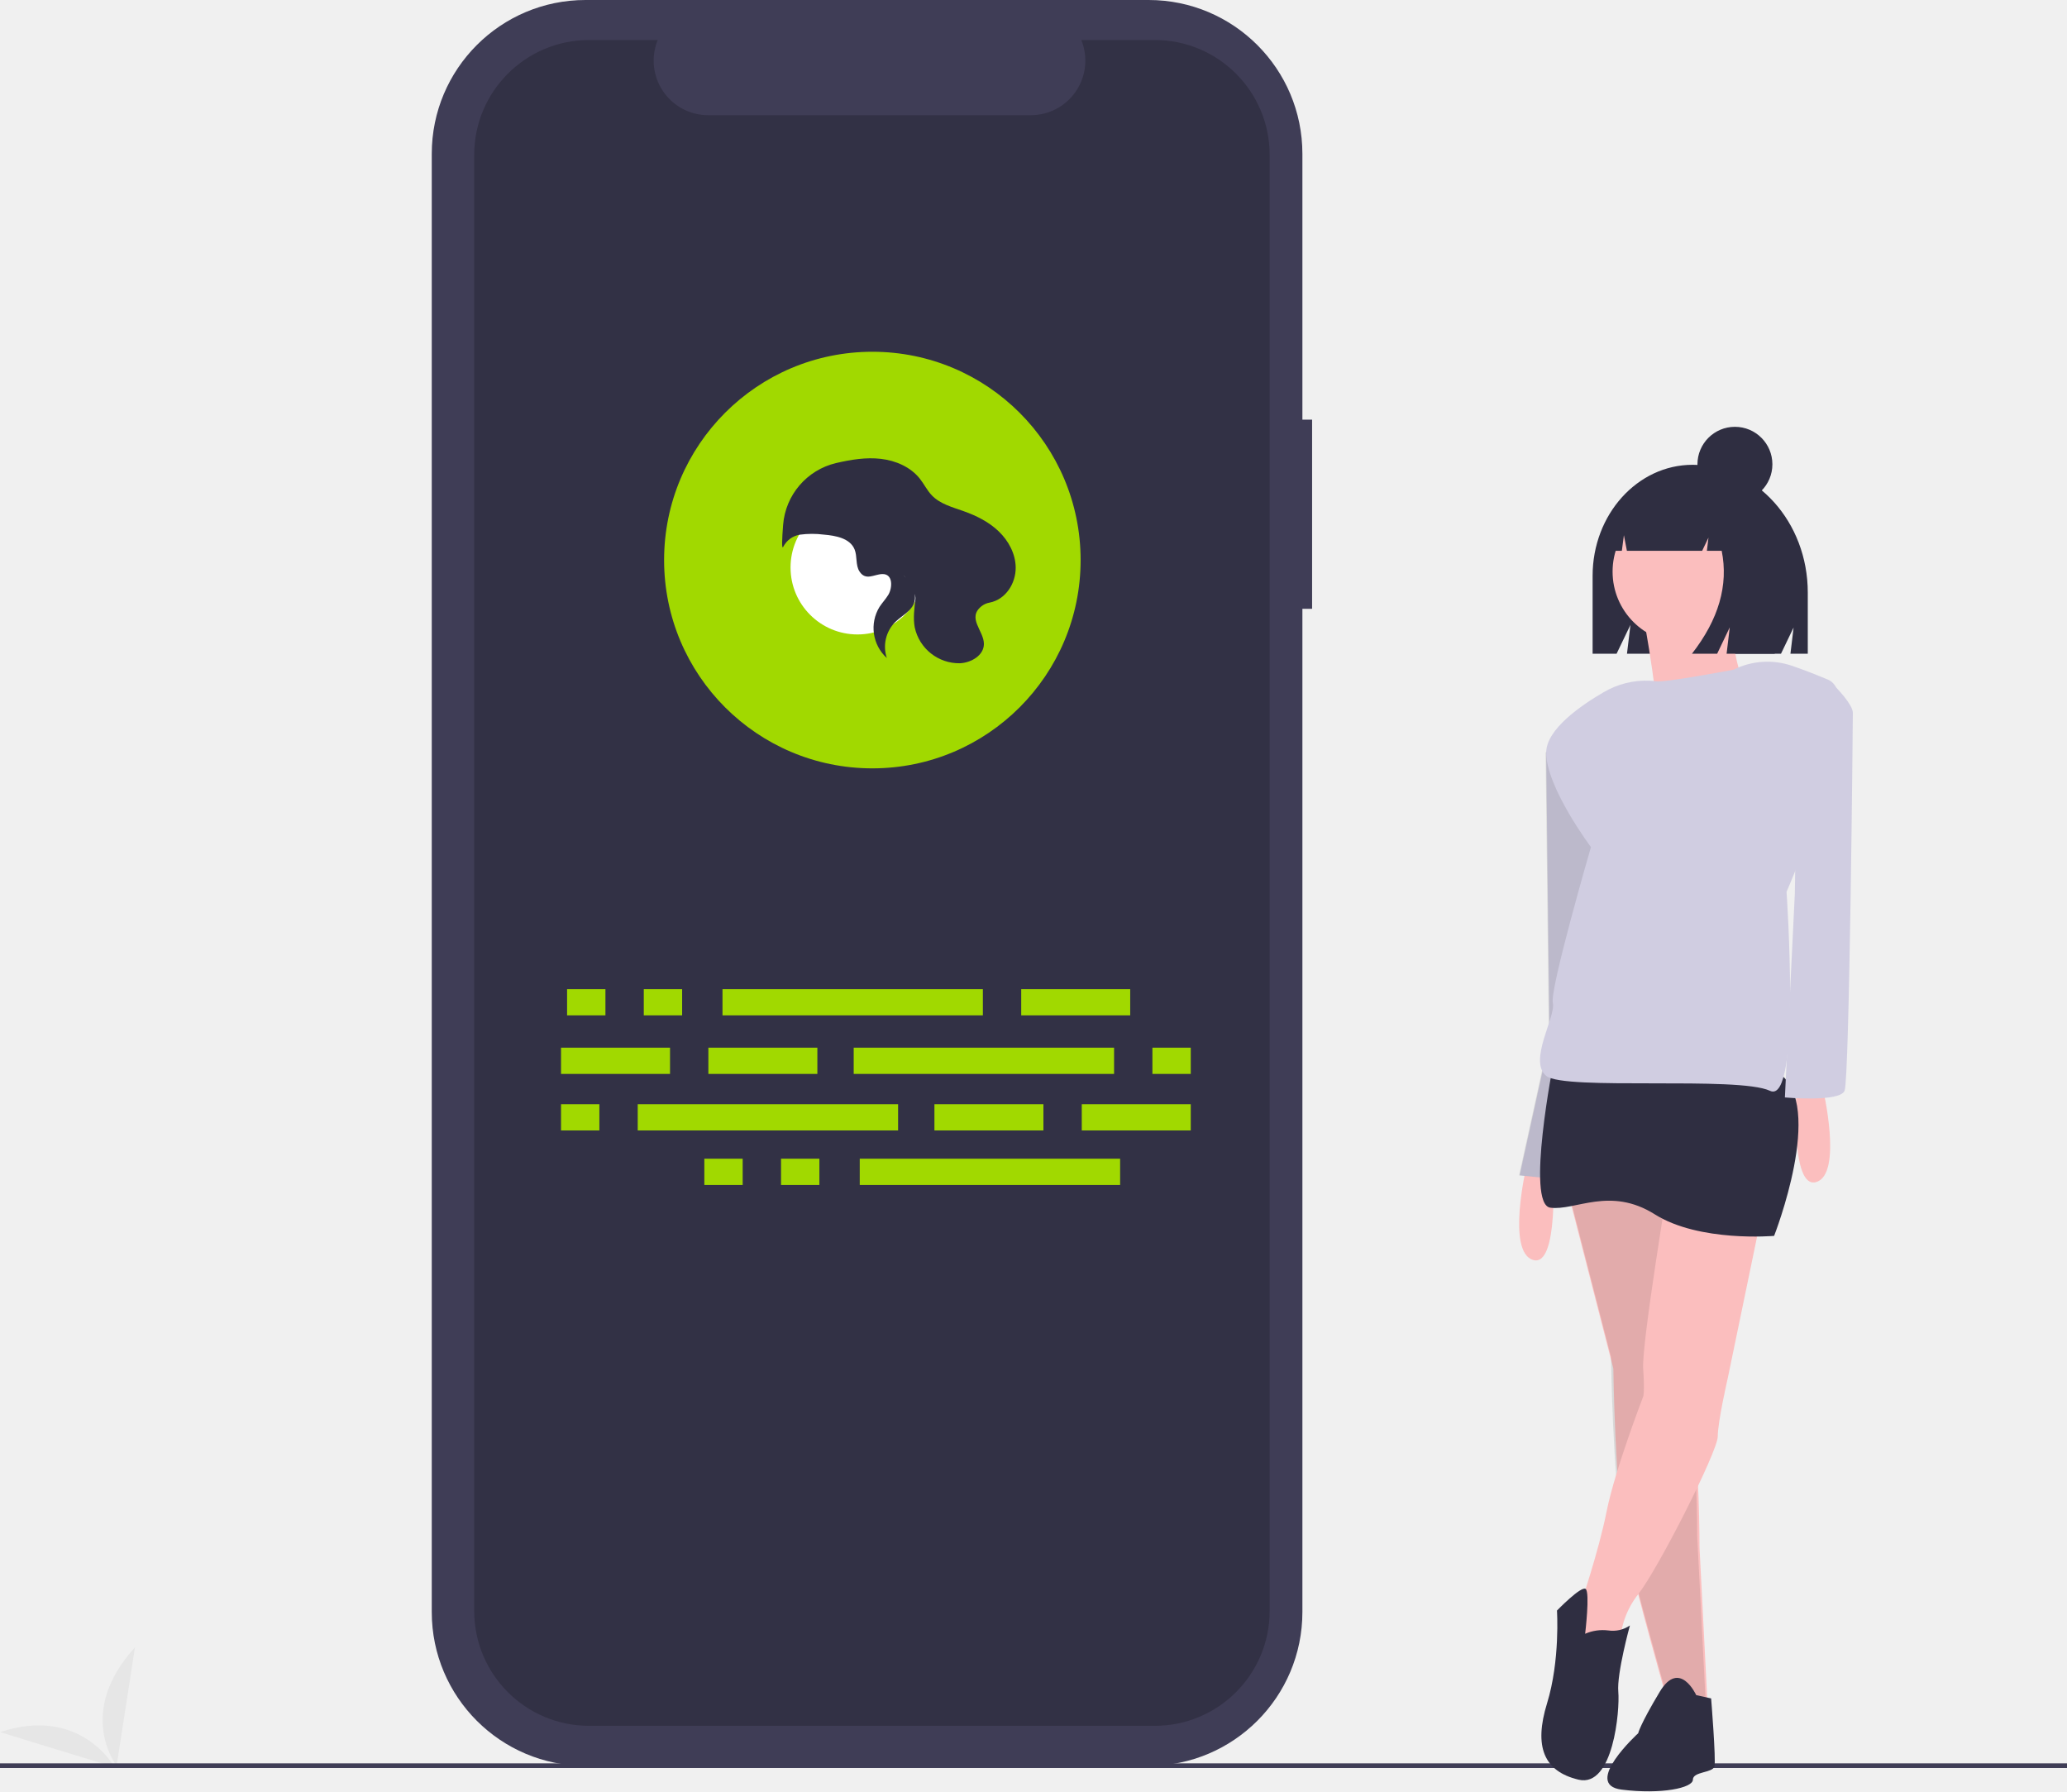
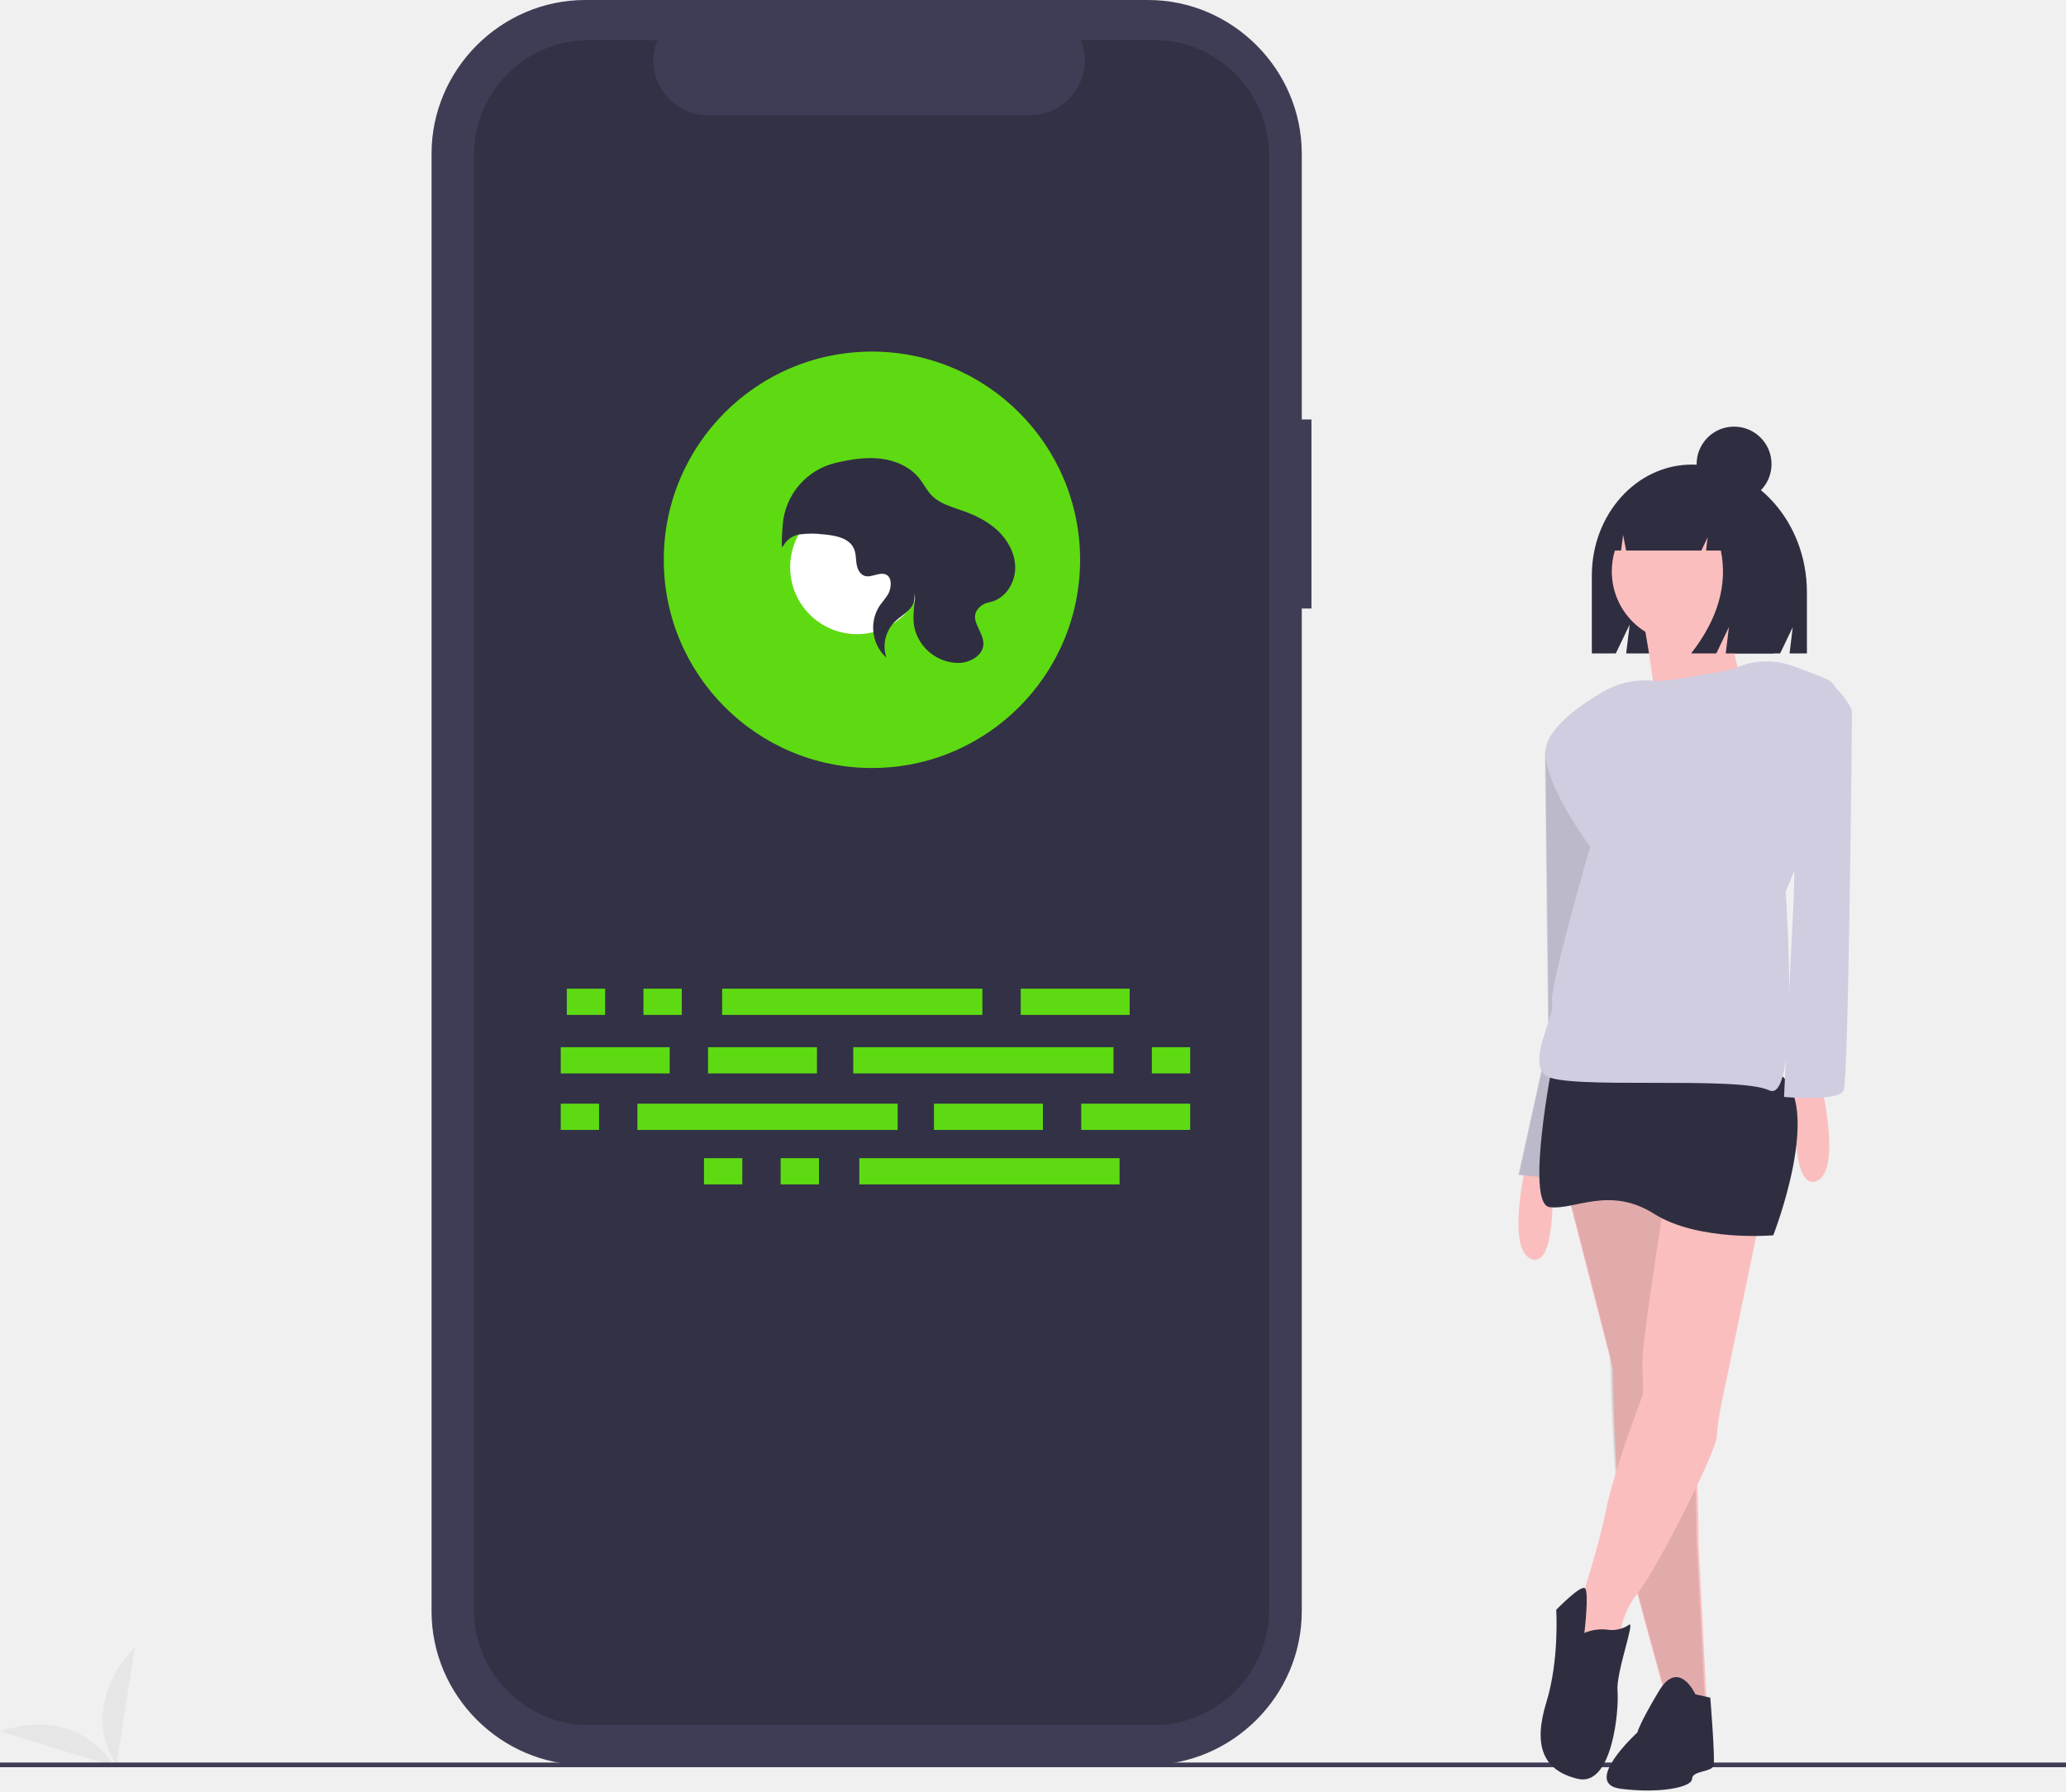
- <svg xmlns="http://www.w3.org/2000/svg" id="b445ccda-90ce-4f31-a390-0b1031309e06" data-name="Layer 1" width="888" height="769.428" viewBox="0 0 888 769.428">
-   <path d="M205.231,824.372S190.829,797.789,156,809.284Z" transform="translate(-156 -65.28579)" fill="#e6e6e6" />
-   <path d="M206.099,823.722s-17.811-22.639,7.896-50.882Z" transform="translate(-156 -65.28579)" fill="#e6e6e6" />
-   <rect y="757.412" width="888" height="2" fill="#3f3d56" />
-   <path d="M829.872,578.328l19.227,74.772s.712,52.697,4.985,73.348,18.515,70.5,18.515,70.5l17.091,2.848-3.561-69.787s0-42.015-3.561-51.272-10.682-103.969-10.682-103.969Z" transform="translate(-156 -65.28579)" fill="#fbbebe" />
-   <path d="M828.872,573.328l19.227,74.772s.712,52.697,4.985,73.348,18.515,70.5,18.515,70.5l17.091,2.848-3.561-69.787s0-42.015-3.561-51.272-10.682-103.969-10.682-103.969Z" transform="translate(-156 -65.28579)" opacity="0.1" />
-   <path d="M883.179,264.928h-0c-23.737,0-42.98,21.355-42.98,47.698v33.469h10.293l5.959-12.4-1.49,12.4h66.162l5.418-11.273-1.354,11.273H932.637v-26.279C932.637,289.503,910.494,264.928,883.179,264.928Z" transform="translate(-156 -65.28579)" fill="#2f2e41" />
-   <path d="M811.713,566.578s-8.545,36.318,2.848,39.879,8.545-39.879,8.545-39.879Z" transform="translate(-156 -65.28579)" fill="#fbbebe" />
-   <polygon points="669.955 316.854 664.258 323.263 665.683 446.46 652.864 504.853 681.349 507.702 695.591 390.202 691.319 330.384 669.955 316.854" fill="#d0cde1" />
-   <polygon points="669.697 316.854 664 323.263 665.424 446.46 652.606 504.853 681.091 507.702 695.333 390.202 691.06 330.384 669.697 316.854" opacity="0.1" />
-   <circle cx="723.376" cy="245.535" r="30.597" fill="#fbbebe" />
-   <path d="M861.834,329.18s8.975,46.508,4.896,51.403,43.244-8.975,43.244-8.975-15.503-31.821-7.343-49.771Z" transform="translate(-156 -65.28579)" fill="#fbbebe" />
-   <path d="M939.182,533.109s8.545,36.318-2.848,39.879-8.545-39.879-8.545-39.879Z" transform="translate(-156 -65.28579)" fill="#fbbebe" />
-   <path d="M873.311,569.783s-12.106,72.636-11.394,83.318,0,12.106,0,12.106-12.106,31.333-15.667,49.136-11.394,40.591-11.394,40.591-9.258,20.651-1.424,20.651,18.515-2.848,18.515-2.848a36.367,36.367,0,0,1,7.833-22.671c8.545-10.798,34.182-61.359,34.182-67.768s4.273-24.924,4.273-24.924l16.379-79.045Z" transform="translate(-156 -65.28579)" fill="#fbbebe" />
-   <path d="M823.463,521.359s-12.106,61.242-1.424,62.666,25.636-9.258,44.863,2.848,51.272,9.258,51.272,9.258,22.076-56.257,2.136-69.787S823.463,521.359,823.463,521.359Z" transform="translate(-156 -65.28579)" fill="#2f2e41" />
-   <path d="M836.993,767.039a18.969,18.969,0,0,1,9.97-1.424,13.005,13.005,0,0,0,9.258-2.136s-5.697,20.651-4.985,28.485-2.136,41.303-17.091,37.742-19.227-14.242-13.53-32.757,4.273-39.879,4.273-39.879,10.393-10.735,12.318-9.284S836.993,767.039,836.993,767.039Z" transform="translate(-156 -65.28579)" fill="#2f2e41" />
-   <path d="M884.705,793.388s-7.121-15.667-15.667-1.424-9.258,17.803-9.258,17.803-24.212,22.076-7.121,24.212,30.621-.712,30.621-4.273,8.545-2.848,9.258-5.697-1.424-29.197-1.424-29.197Z" transform="translate(-156 -65.28579)" fill="#2f2e41" />
-   <path d="M900.728,352.943h0s-29.909,5.697-33.469,4.985a17.675,17.675,0,0,0-2.427-.257A35.988,35.988,0,0,0,844.953,362.6c-9.917,5.76-24.695,16.012-24.695,25.949,0,14.954,19.227,40.591,19.227,40.591s-17.803,61.242-16.379,66.939-10.682,24.924-2.848,31.333,82.606,0,96.136,6.409,7.121-85.454,7.121-85.454,36.318-83.318,17.803-91.151c-5.991-2.535-11.162-4.473-15.416-5.935A32.589,32.589,0,0,0,900.728,352.943Z" transform="translate(-156 -65.28579)" fill="#d0cde1" />
-   <path d="M928.5,357.928l16.34,2.7S952,367.898,952,371.458s-1.424,157.378-3.561,162.363-25.636,2.848-25.636,2.848l4.273-87.59Z" transform="translate(-156 -65.28579)" fill="#d0cde1" />
-   <path d="M895.397,278.068a22.541,22.541,0,0,0-17.785-9.076H876.768c-16.269,0-29.458,14.722-29.458,32.882v0h5.451l.88-6.701,1.291,6.701h32.332l2.709-5.669-.677,5.669h6.361q4.452,22.111-12.794,44.221H893.698l5.418-11.339-1.354,11.339h20.655l4.063-26.079C922.479,300.485,911.131,283.923,895.397,278.068Z" transform="translate(-156 -65.28579)" fill="#2f2e41" />
-   <circle cx="745.336" cy="199.43" r="16.098" fill="#2f2e41" />
-   <path d="M719.687,245.529h-4.167V131.362A66.077,66.077,0,0,0,649.443,65.286H407.565a66.077,66.077,0,0,0-66.077,66.077V757.69a66.077,66.077,0,0,0,66.077,66.077H649.443a66.077,66.077,0,0,0,66.077-66.077V326.795h4.167Z" transform="translate(-156 -65.28579)" fill="#3f3d56" />
-   <path d="M652.109,82.477h-31.573a23.444,23.444,0,0,1-21.706,32.298H460.262a23.444,23.444,0,0,1-21.706-32.298H409.067a49.345,49.345,0,0,0-49.345,49.345V757.231a49.345,49.345,0,0,0,49.345,49.345H652.109a49.345,49.345,0,0,0,49.345-49.345V131.822A49.345,49.345,0,0,0,652.109,82.477Z" transform="translate(-156 -65.28579)" opacity="0.2" />
-   <rect x="594.724" y="490.149" width="46.824" height="11.273" transform="translate(1080.272 926.2838) rotate(-180)" fill="#a1d900" />
-   <rect x="432.573" y="490.149" width="16.475" height="11.273" transform="translate(725.6215 926.2838) rotate(-180)" fill="#a1d900" />
-   <rect x="399.623" y="490.149" width="16.475" height="11.273" transform="translate(659.7207 926.2838) rotate(-180)" fill="#a1d900" />
-   <rect x="466.391" y="490.149" width="111.858" height="11.273" transform="translate(888.6395 926.2838) rotate(-180)" fill="#a1d900" />
-   <rect x="491.537" y="562.986" width="16.475" height="11.273" transform="translate(843.5495 1071.959) rotate(-180)" fill="#a1d900" />
-   <rect x="458.587" y="562.986" width="16.475" height="11.273" transform="translate(777.6486 1071.959) rotate(-180)" fill="#a1d900" />
-   <rect x="525.355" y="562.986" width="111.858" height="11.273" transform="translate(1006.567 1071.959) rotate(-180)" fill="#a1d900" />
-   <rect x="460.321" y="515.295" width="46.824" height="11.273" transform="translate(811.4661 976.5766) rotate(-180)" fill="#a1d900" />
-   <rect x="397.021" y="515.295" width="46.824" height="11.273" transform="translate(684.867 976.5766) rotate(-180)" fill="#a1d900" />
-   <rect x="651.087" y="515.295" width="16.475" height="11.273" transform="translate(1162.649 976.5766) rotate(-180)" fill="#a1d900" />
-   <rect x="522.753" y="515.295" width="111.858" height="11.273" transform="translate(1001.365 976.5766) rotate(-180)" fill="#a1d900" />
-   <rect x="401.438" y="474.288" width="46.824" height="11.273" fill="#a1d900" />
-   <rect x="464.738" y="474.288" width="46.824" height="11.273" fill="#a1d900" />
-   <rect x="241.021" y="474.288" width="16.475" height="11.273" fill="#a1d900" />
-   <rect x="273.972" y="474.288" width="111.858" height="11.273" fill="#a1d900" />
-   <circle cx="374.773" cy="240.562" r="89.47" fill="#a1d900" />
-   <circle cx="368.383" cy="243.757" r="28.758" fill="#fff" />
-   <path d="M525.257,310.765c-1.789-2.754-.885-6.499-2.14-9.534-1.971-4.766-8.095-5.883-13.234-6.318a39.445,39.445,0,0,0-10.254.027,9.841,9.841,0,0,0-7.111,5.156c-.76,1.525-.568-3.253-.081-9.386a29.646,29.646,0,0,1,22.736-26.522q.109-.026.216-.05c6.257-1.443,12.709-2.506,19.086-1.756s12.734,3.502,16.714,8.541c1.819,2.303,3.105,5.019,5.136,7.138,3.568,3.723,8.857,5.078,13.715,6.805,5.495,1.954,10.836,4.634,15.039,8.677s7.182,9.583,7.27,15.414c.103,6.802-4.224,13.821-11.196,15.162a7.827,7.827,0,0,0-3.343,1.443c-6.657,5.162.937,10.565.884,16.376-.044,4.849-5.442,8.009-10.285,8.235A19.516,19.516,0,0,1,548.971,334.731c-.73-3.979-.166-8.066.309-12.084.544-4.599-9.36-15.428-2.818-7.491a11.383,11.383,0,0,1,2.501,5.267c1.089,6.341-4.682,8.474-8.32,11.988a15.078,15.078,0,0,0-3.65,15.52,17.383,17.383,0,0,1-3.159-21.952c1.172-1.798,2.682-3.362,3.794-5.197,1.735-2.865,2.213-9.095-2.642-8.924C531.52,311.98,527.92,314.865,525.257,310.765Z" transform="translate(-156 -65.28579)" fill="#2f2e41" />
+ <svg xmlns="http://www.w3.org/2000/svg" width="100%" height="100%" viewBox="0 0 888 770" version="1.1" xml:space="preserve" style="fill-rule:evenodd;clip-rule:evenodd;stroke-linejoin:round;stroke-miterlimit:2;">
+   <g transform="matrix(1,0,0,1,-156,-65.2858)">
+     <path d="M205.231,824.372C205.231,824.372 190.829,797.789 156,809.284L205.231,824.372Z" style="fill:rgb(230,230,230);fill-rule:nonzero;" />
+   </g>
+   <g transform="matrix(1,0,0,1,-156,-65.2858)">
+     <path d="M206.099,823.722C206.099,823.722 188.289,801.083 213.996,772.84L206.099,823.722Z" style="fill:rgb(230,230,230);fill-rule:nonzero;" />
+   </g>
+   <rect x="0" y="757.412" width="888" height="2" style="fill:rgb(63,61,86);" />
+   <g transform="matrix(1,0,0,1,-156,-65.2858)">
+     <path d="M829.872,578.328L849.099,653.101C849.099,653.101 849.811,705.797 854.084,726.449C858.357,747.1 872.599,796.948 872.599,796.948L889.69,799.797L886.129,730.009C886.129,730.009 886.129,687.994 882.569,678.737C879.008,669.479 871.887,574.768 871.887,574.768L829.872,578.328Z" style="fill:rgb(251,190,190);fill-rule:nonzero;" />
+   </g>
+   <g transform="matrix(1,0,0,1,-156,-65.2858)">
+     <path d="M828.872,573.328L848.099,648.101C848.099,648.101 848.811,700.797 853.084,721.449C857.357,742.1 871.599,791.948 871.599,791.948L888.69,794.797L885.129,725.009C885.129,725.009 885.129,682.994 881.569,673.737C878.008,664.479 870.887,569.768 870.887,569.768L828.872,573.328Z" style="fill-opacity:0.1;fill-rule:nonzero;" />
+   </g>
+   <g transform="matrix(1,0,0,1,-156,-65.2858)">
+     <path d="M883.179,264.928L883.179,264.928C859.442,264.928 840.199,286.284 840.199,312.626L840.199,346.095L850.493,346.095L856.452,333.695L854.962,346.095L921.125,346.095L926.542,334.822L925.188,346.095L932.637,346.095L932.637,319.816C932.637,289.503 910.494,264.928 883.179,264.928Z" style="fill:rgb(47,46,65);fill-rule:nonzero;" />
+   </g>
+   <g transform="matrix(1,0,0,1,-156,-65.2858)">
+     <path d="M811.713,566.578C811.713,566.578 803.168,602.896 814.561,606.457C825.955,610.017 823.107,566.578 823.107,566.578L811.713,566.578Z" style="fill:rgb(251,190,190);fill-rule:nonzero;" />
+   </g>
+   <path d="M669.955,316.854L664.258,323.263L665.683,446.46L652.864,504.853L681.349,507.702L695.591,390.202L691.319,330.384L669.955,316.854Z" style="fill:rgb(208,205,225);fill-rule:nonzero;" />
+   <path d="M669.697,316.854L664,323.263L665.424,446.46L652.606,504.853L681.091,507.702L695.333,390.202L691.06,330.384L669.697,316.854Z" style="fill-opacity:0.1;fill-rule:nonzero;" />
+   <circle cx="723.376" cy="245.535" r="30.597" style="fill:rgb(251,190,190);" />
+   <g transform="matrix(1,0,0,1,-156,-65.2858)">
+     <path d="M861.834,329.18C861.834,329.18 870.809,375.687 866.729,380.583C862.65,385.478 909.973,371.608 909.973,371.608C909.973,371.608 894.471,339.787 902.63,321.836L861.834,329.18Z" style="fill:rgb(251,190,190);fill-rule:nonzero;" />
+   </g>
+   <g transform="matrix(1,0,0,1,-156,-65.2858)">
+     <path d="M939.182,533.109C939.182,533.109 947.727,569.427 936.333,572.987C924.94,576.548 927.788,533.109 927.788,533.109L939.182,533.109Z" style="fill:rgb(251,190,190);fill-rule:nonzero;" />
+   </g>
+   <g transform="matrix(1,0,0,1,-156,-65.2858)">
+     <path d="M873.311,569.783C873.311,569.783 861.205,642.419 861.917,653.101C862.629,663.782 861.917,665.207 861.917,665.207C861.917,665.207 849.811,696.54 846.251,714.343C842.69,732.146 834.857,754.933 834.857,754.933C834.857,754.933 825.599,775.585 833.433,775.585C841.266,775.585 851.948,772.736 851.948,772.736C851.92,764.512 854.682,756.517 859.781,750.065C868.326,739.267 893.962,688.706 893.962,682.297C893.962,675.888 898.235,657.373 898.235,657.373L914.614,578.328L873.311,569.783Z" style="fill:rgb(251,190,190);fill-rule:nonzero;" />
+   </g>
+   <g transform="matrix(1,0,0,1,-156,-65.2858)">
+     <path d="M823.463,521.359C823.463,521.359 811.357,582.601 822.039,584.025C832.72,585.449 847.675,574.768 866.902,586.874C886.129,598.98 918.174,596.131 918.174,596.131C918.174,596.131 940.25,539.874 920.311,526.344C900.372,512.814 823.463,521.359 823.463,521.359Z" style="fill:rgb(47,46,65);fill-rule:nonzero;" />
+   </g>
+   <g transform="matrix(1,0,0,1,-156,-65.2858)">
+     <path d="M836.993,767.039C840.127,765.675 843.572,765.183 846.963,765.615C850.207,766.096 853.515,765.332 856.22,763.479C858.925,761.625 850.523,784.13 851.235,791.963C851.948,799.797 849.099,833.266 834.145,829.706C819.19,826.145 814.917,815.463 820.614,796.948C826.311,778.433 824.887,757.07 824.887,757.07C824.887,757.07 835.28,746.335 837.205,747.786C839.129,749.236 836.993,767.039 836.993,767.039Z" style="fill:rgb(47,46,65);fill-rule:nonzero;" />
+   </g>
+   <g transform="matrix(1,0,0,1,-156,-65.2858)">
+     <path d="M884.705,793.388C884.705,793.388 877.584,777.721 869.038,791.963C860.493,806.206 859.781,809.766 859.781,809.766C859.781,809.766 835.569,831.842 852.66,833.978C869.75,836.115 883.281,833.266 883.281,829.706C883.281,826.145 891.826,826.857 892.538,824.009C893.25,821.16 891.114,794.812 891.114,794.812L884.705,793.388Z" style="fill:rgb(47,46,65);fill-rule:nonzero;" />
+   </g>
+   <g transform="matrix(1,0,0,1,-156,-65.2858)">
+     <path d="M900.728,352.943C900.728,352.943 870.819,358.64 867.258,357.928C866.456,357.786 865.645,357.7 864.831,357.671C857.868,357.354 850.961,359.067 844.953,362.6C835.037,368.36 820.258,378.612 820.258,388.549C820.258,403.504 839.486,429.14 839.486,429.14C839.486,429.14 821.683,490.382 823.107,496.079C824.531,501.776 812.425,521.003 820.258,527.412C828.092,533.821 902.864,527.412 916.394,533.821C929.924,540.23 923.515,448.367 923.515,448.367C923.515,448.367 959.833,365.049 941.318,357.216C935.327,354.681 930.156,352.743 925.902,351.281C917.631,348.434 908.552,349.033 900.728,352.943Z" style="fill:rgb(208,205,225);fill-rule:nonzero;" />
+   </g>
+   <g transform="matrix(1,0,0,1,-156,-65.2858)">
+     <path d="M928.5,357.928L944.84,360.628C944.84,360.628 952,367.898 952,371.458C952,375.019 950.576,528.836 948.439,533.821C946.303,538.806 922.803,536.669 922.803,536.669L927.076,449.079L928.5,357.928Z" style="fill:rgb(208,205,225);fill-rule:nonzero;" />
+   </g>
+   <g transform="matrix(1,0,0,1,-156,-65.2858)">
+     <path d="M895.397,278.068C891.208,272.442 884.625,269.083 877.612,268.992L876.768,268.992C860.499,268.992 847.31,283.714 847.31,301.874L847.31,301.874L852.761,301.874L853.642,295.173L854.932,301.874L887.265,301.874L889.973,296.205L889.296,301.874L895.657,301.874C898.625,316.614 894.36,331.355 882.863,346.095L893.698,346.095L899.116,334.756L897.761,346.095L918.416,346.095L922.479,320.016C922.479,300.485 911.131,283.923 895.397,278.068Z" style="fill:rgb(47,46,65);fill-rule:nonzero;" />
+   </g>
+   <circle cx="745.336" cy="199.43" r="16.098" style="fill:rgb(47,46,65);" />
+   <g transform="matrix(1,0,0,1,-156,-65.2858)">
+     <path d="M719.687,245.529L715.52,245.529L715.52,131.362C715.52,95.114 685.692,65.286 649.443,65.286L407.565,65.286C371.317,65.286 341.489,95.114 341.489,131.362L341.489,757.69C341.489,793.939 371.317,823.767 407.565,823.767L649.443,823.767C685.692,823.767 715.52,793.939 715.52,757.69L715.52,326.795L719.687,326.795L719.687,245.529Z" style="fill:rgb(63,61,86);fill-rule:nonzero;" />
+   </g>
+   <g transform="matrix(1,0,0,1,-156,-65.2858)">
+     <path d="M652.109,82.477L620.536,82.477C621.683,85.288 622.273,88.295 622.273,91.331C622.273,104.191 611.691,114.774 598.83,114.775L460.262,114.775C447.401,114.774 436.82,104.191 436.82,91.331C436.82,88.295 437.409,85.288 438.556,82.477L409.067,82.477C381.997,82.477 359.721,104.752 359.721,131.822L359.721,757.231C359.721,784.301 381.997,806.576 409.067,806.576L652.109,806.576C679.179,806.576 701.455,784.301 701.455,757.231L701.455,131.822C701.455,104.752 679.179,82.477 652.109,82.477Z" style="fill-opacity:0.2;fill-rule:nonzero;" />
+   </g>
+   <g transform="matrix(-1,7.65714e-16,-7.65714e-16,-1,1080.27,926.284)">
+     <rect x="594.724" y="490.149" width="46.824" height="11.273" style="fill:rgb(94,218,18);" />
+   </g>
+   <g transform="matrix(-1,7.65714e-16,-7.65714e-16,-1,725.622,926.284)">
+     <rect x="432.573" y="490.149" width="16.475" height="11.273" style="fill:rgb(94,218,18);" />
+   </g>
+   <g transform="matrix(-1,7.65714e-16,-7.65714e-16,-1,659.721,926.284)">
+     <rect x="399.623" y="490.149" width="16.475" height="11.273" style="fill:rgb(94,218,18);" />
+   </g>
+   <g transform="matrix(-1,7.65714e-16,-7.65714e-16,-1,888.64,926.284)">
+     <rect x="466.391" y="490.149" width="111.858" height="11.273" style="fill:rgb(94,218,18);" />
+   </g>
+   <g transform="matrix(-1,7.65714e-16,-7.65714e-16,-1,843.549,1071.96)">
+     <rect x="491.537" y="562.986" width="16.475" height="11.273" style="fill:rgb(94,218,18);" />
+   </g>
+   <g transform="matrix(-1,7.65714e-16,-7.65714e-16,-1,777.649,1071.96)">
+     <rect x="458.587" y="562.986" width="16.475" height="11.273" style="fill:rgb(94,218,18);" />
+   </g>
+   <g transform="matrix(-1,7.65714e-16,-7.65714e-16,-1,1006.57,1071.96)">
+     <rect x="525.355" y="562.986" width="111.858" height="11.273" style="fill:rgb(94,218,18);" />
+   </g>
+   <g transform="matrix(-1,7.65714e-16,-7.65714e-16,-1,811.466,976.577)">
+     <rect x="460.321" y="515.295" width="46.824" height="11.273" style="fill:rgb(94,218,18);" />
+   </g>
+   <g transform="matrix(-1,7.65714e-16,-7.65714e-16,-1,684.867,976.577)">
+     <rect x="397.021" y="515.295" width="46.824" height="11.273" style="fill:rgb(94,218,18);" />
+   </g>
+   <g transform="matrix(-1,7.65714e-16,-7.65714e-16,-1,1162.65,976.577)">
+     <rect x="651.087" y="515.295" width="16.475" height="11.273" style="fill:rgb(94,218,18);" />
+   </g>
+   <g transform="matrix(-1,7.65714e-16,-7.65714e-16,-1,1001.36,976.577)">
+     <rect x="522.753" y="515.295" width="111.858" height="11.273" style="fill:rgb(94,218,18);" />
+   </g>
+   <rect x="401.438" y="474.288" width="46.824" height="11.273" style="fill:rgb(94,218,18);" />
+   <rect x="464.738" y="474.288" width="46.824" height="11.273" style="fill:rgb(94,218,18);" />
+   <rect x="241.021" y="474.288" width="16.475" height="11.273" style="fill:rgb(94,218,18);" />
+   <rect x="273.972" y="474.288" width="111.858" height="11.273" style="fill:rgb(94,218,18);" />
+   <circle cx="374.773" cy="240.562" r="89.47" style="fill:rgb(94,218,18);" />
+   <circle cx="368.383" cy="243.757" r="28.758" style="fill:white;" />
+   <g transform="matrix(1,0,0,1,-156,-65.2858)">
+     <path d="M525.257,310.765C523.467,308.011 524.372,304.266 523.117,301.231C521.146,296.464 515.022,295.348 509.883,294.913C506.479,294.476 503.032,294.485 499.63,294.94C496.583,295.447 493.947,297.359 492.518,300.096C491.758,301.621 491.95,296.844 492.437,290.711C493.446,277.904 502.67,267.143 515.173,264.188C515.245,264.171 515.317,264.155 515.389,264.138C521.646,262.695 528.097,261.632 534.475,262.382C540.852,263.131 547.209,265.884 551.189,270.923C553.008,273.226 554.294,275.942 556.325,278.061C559.893,281.784 565.182,283.138 570.04,284.866C575.535,286.819 580.877,289.499 585.079,293.542C589.282,297.585 592.261,303.126 592.349,308.957C592.452,315.758 588.125,322.778 581.153,324.119C579.941,324.33 578.795,324.825 577.81,325.562C571.152,330.724 578.747,336.127 578.694,341.938C578.65,346.787 573.252,349.947 568.408,350.173C559.105,350.34 550.912,343.832 548.971,334.731C548.241,330.752 548.805,326.665 549.28,322.647C549.823,318.048 539.919,307.219 546.462,315.157C547.739,316.665 548.601,318.48 548.963,320.423C550.052,326.764 544.282,328.897 540.643,332.411C536.573,336.459 535.154,342.493 536.993,347.931C530.827,342.345 529.493,333.077 533.833,325.979C535.006,324.181 536.516,322.618 537.627,320.782C539.362,317.917 539.84,311.686 534.985,311.858C531.52,311.98 527.92,314.865 525.257,310.765Z" style="fill:rgb(47,46,65);fill-rule:nonzero;" />
+   </g>
</svg>
